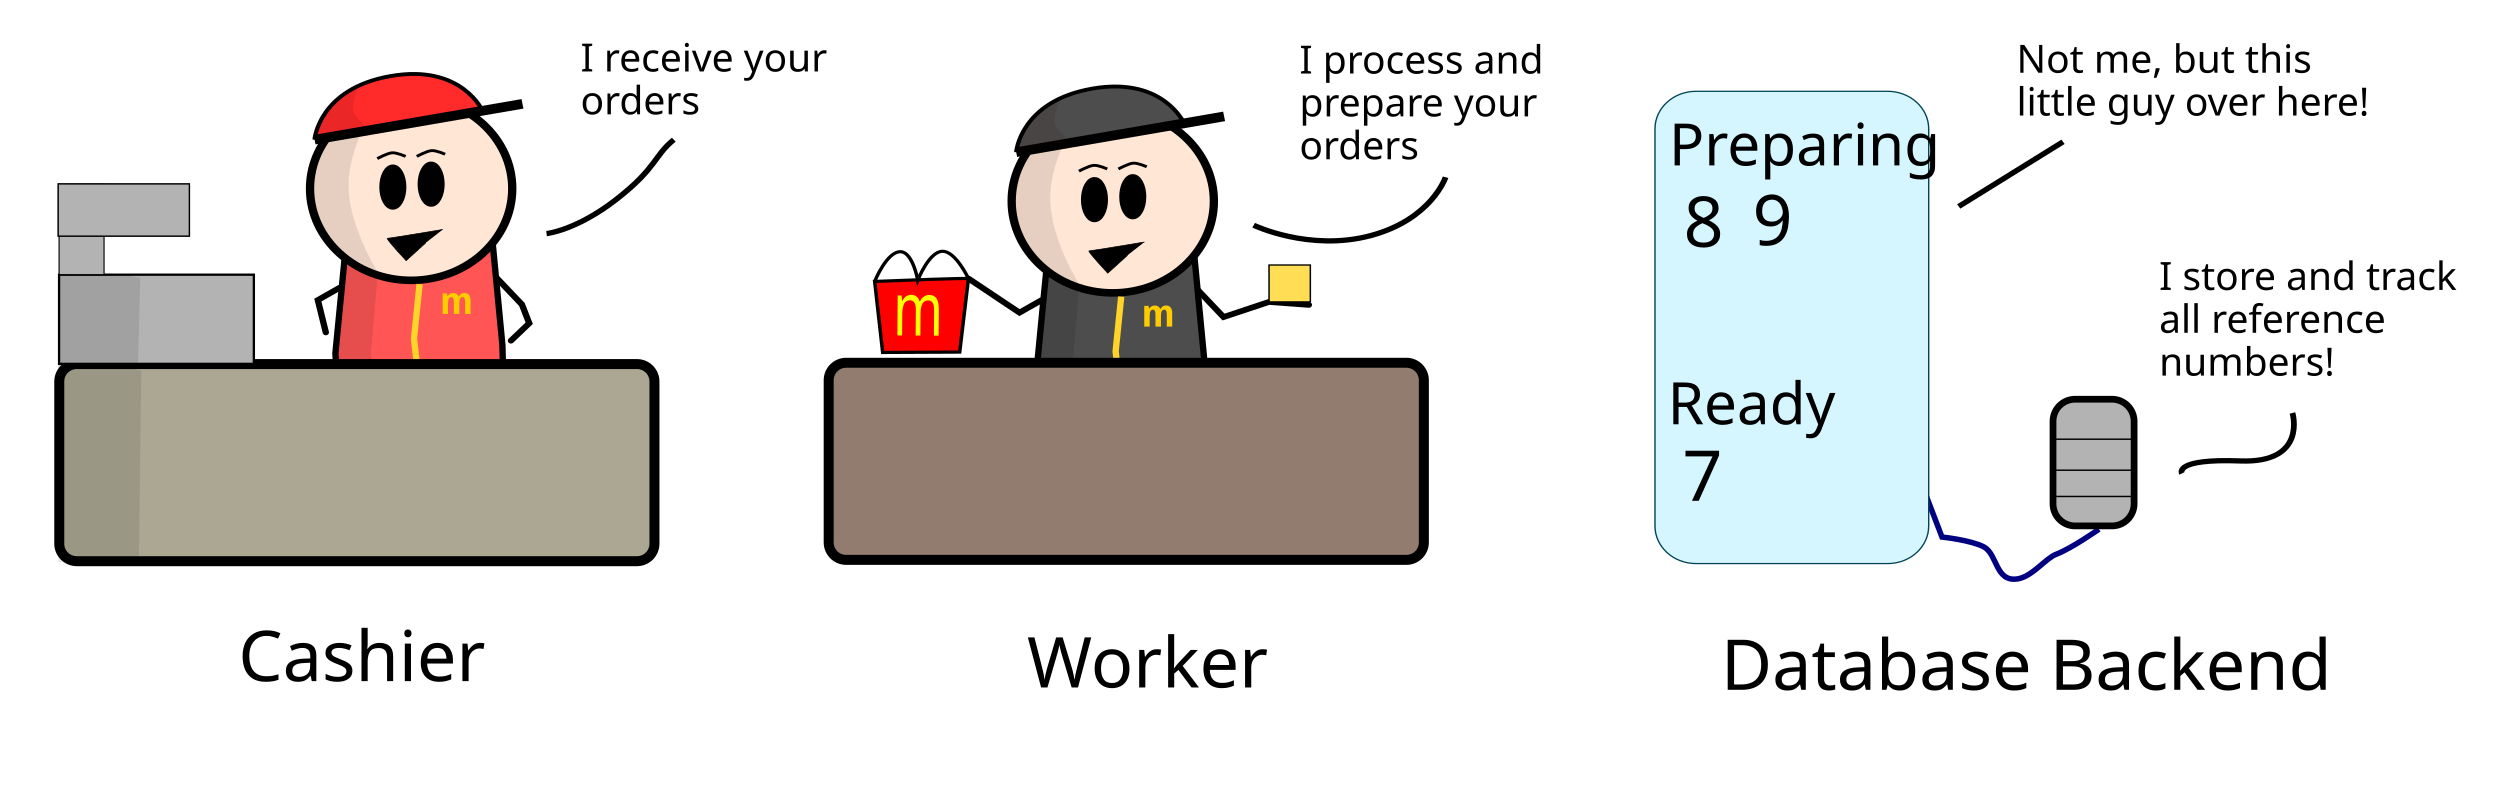
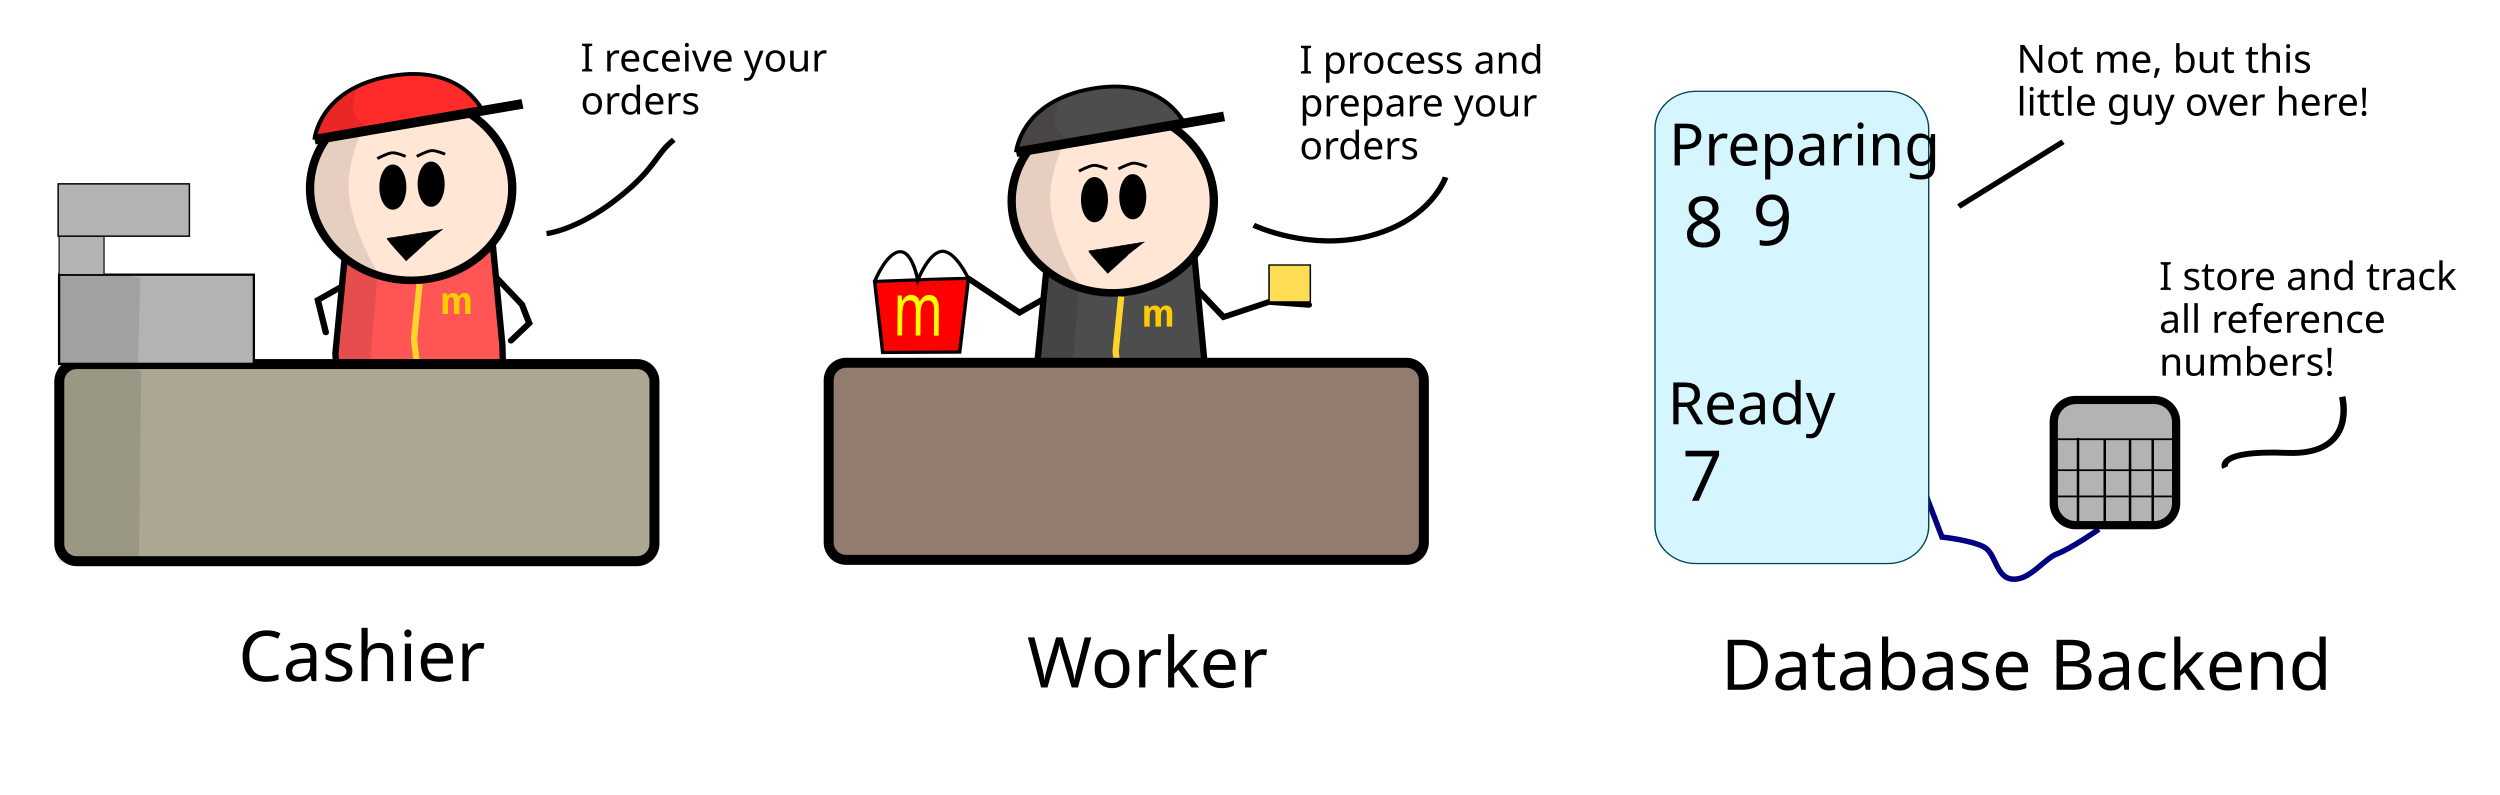
<svg xmlns="http://www.w3.org/2000/svg" width="453mm" height="144mm" viewBox="0 0 453 144" version="1.1" id="svg327">
  <defs id="defs321" />
  <g id="layer1" transform="translate(0,-153)">
    <g id="layer1-5" transform="matrix(-1.226096,0,0,1.121557,265.411,48.16127)">
      <path id="path831" d="m 160.092,159.98 1.501,19.694" style="fill:none;stroke:#000000;stroke-width:0.936;stroke-linecap:round;stroke-linejoin:miter;stroke-miterlimit:4;stroke-dasharray:none;stroke-opacity:1" />
      <path id="path833" d="m 146.586,159.499 -3.501,20.007" style="fill:none;stroke:#000000;stroke-width:0.936;stroke-linecap:round;stroke-linejoin:miter;stroke-miterlimit:4;stroke-dasharray:none;stroke-opacity:1" />
      <path id="path825" d="m 165.258,132.078 1.646,18.507 -0.821,12.5 -24.169,-1.297 0.307,-12.575 1.815,-20.791 z" style="fill:#ff5555;stroke:#000000;stroke-width:0.936;stroke-linecap:butt;stroke-linejoin:miter;stroke-miterlimit:4;stroke-dasharray:none;stroke-opacity:1" />
      <path id="path827" d="m 143.056,138.395 -3.718,4.274 -1.082,3.029 2.698,2.815" style="fill:none;stroke:#000000;stroke-width:0.936;stroke-linecap:round;stroke-linejoin:miter;stroke-miterlimit:4;stroke-dasharray:none;stroke-opacity:1" />
      <path id="path829" d="m 166.295,139.975 3.2,1.982 -1.176,5.216" style="fill:none;stroke:#000000;stroke-width:0.936;stroke-linecap:round;stroke-linejoin:miter;stroke-miterlimit:4;stroke-dasharray:none;stroke-opacity:1" />
      <ellipse ry="14.825" rx="14.943" cy="123.943" cx="-155.708" id="path10" style="opacity:1;fill:#ffe6d5;fill-opacity:1;stroke:#000000;stroke-width:1.231;stroke-linecap:square;stroke-linejoin:round;stroke-miterlimit:4;stroke-dasharray:none;stroke-dashoffset:0;stroke-opacity:1" transform="scale(-1,1)" />
      <ellipse ry="3.304" rx="1.653" cy="123.702" cx="-158.412" id="path866" style="opacity:1;fill:#000000;fill-opacity:1;stroke:#000000;stroke-width:0.694;stroke-linecap:round;stroke-linejoin:round;stroke-miterlimit:4;stroke-dasharray:none;stroke-dashoffset:0;stroke-opacity:1" transform="scale(-1,1)" />
      <path id="path893" d="m 156.526,118.75 c 0,0 1.3,-0.647 2.009,-0.587 0.686,0.058 2.176,0.94 2.176,0.94 v 0" style="fill:none;stroke:#000000;stroke-width:0.468;stroke-linecap:butt;stroke-linejoin:miter;stroke-miterlimit:4;stroke-dasharray:none;stroke-opacity:1" />
      <path id="path907" d="m 153.531,132.69 2.918,2.897 c 0,0 3.072,-3.604 2.762,-3.604 -0.31,0 -8.19,-1.437 -8.19,-1.437" style="fill:#000000;stroke:#000000;stroke-width:0.111px;stroke-linecap:butt;stroke-linejoin:miter;stroke-opacity:1" />
      <ellipse ry="3.304" rx="1.653" cy="123.23" cx="-152.753" id="path866-6" style="opacity:1;fill:#000000;fill-opacity:1;stroke:#000000;stroke-width:0.694;stroke-linecap:round;stroke-linejoin:round;stroke-miterlimit:4;stroke-dasharray:none;stroke-dashoffset:0;stroke-opacity:1" transform="scale(-1,1)" />
      <path id="path893-7" d="m 150.69,118.396 c 0,0 1.3,-0.647 2.009,-0.587 0.686,0.058 2.176,0.94 2.176,0.94 v 0" style="fill:none;stroke:#000000;stroke-width:0.468;stroke-linecap:butt;stroke-linejoin:miter;stroke-miterlimit:4;stroke-dasharray:none;stroke-opacity:1" />
      <path id="path941" d="m 161.013,110.267 c 0.117,0.41 4.128,7.187 3.982,13.552 -0.148,6.458 -4.336,13.682 -4.336,13.682 0,0 4.497,-2.372 6.119,-4.254 1.973,-2.289 4.021,-8.126 4.021,-8.126 0,0 -1.249,-6.249 -2.926,-8.897 -1.718,-2.714 -6.86,-5.958 -6.86,-5.958 z" style="opacity:0.1;fill:#000000;stroke:#000000;stroke-width:0.083px;stroke-linecap:butt;stroke-linejoin:miter;stroke-opacity:1" />
      <path id="path943" d="m 165.847,136.204 -5.188,1.297 1.058,13.087 -1.765,11.908 6.131,0.589 0.821,-12.5 z" style="opacity:0.1;fill:#000000;stroke:#000000;stroke-width:0.083px;stroke-linecap:butt;stroke-linejoin:miter;stroke-opacity:1" />
      <path id="path2713" d="m 154.462,139.373 0.825,8.842 -1.415,13.44" style="fill:none;stroke:#ffd42a;stroke-width:0.936;stroke-linecap:butt;stroke-linejoin:miter;stroke-miterlimit:4;stroke-dasharray:none;stroke-opacity:1" />
      <text id="text3281" y="144.211" x="-151.397" style="font-style:normal;font-weight:normal;font-size:3.301px;line-height:1.25;font-family:sans-serif;letter-spacing:0px;word-spacing:0px;fill:#000000;fill-opacity:1;stroke:none;stroke-width:0.083" xml:space="preserve" transform="scale(-1,1)">
        <tspan style="font-style:normal;font-variant:normal;font-weight:normal;font-stretch:normal;font-size:6.162px;font-family:'Open Sans Condensed';-inkscape-font-specification:'Open Sans Condensed, ';fill:#ffcc00;stroke-width:0.083" id="tspan3279" y="144.211" x="-151.397">m</tspan>
      </text>
      <path id="path3283" d="m 169.982,116.039 c 0,0 -0.574,-8.221 -11.213,-10.271 -10.64,-2.05 -13.679,5.74 -13.679,5.74" style="fill:#ff2a2a;fill-opacity:1;stroke:#000000;stroke-width:0.624;stroke-linecap:butt;stroke-linejoin:miter;stroke-miterlimit:4;stroke-dasharray:none;stroke-opacity:1" />
      <path id="path3285" d="m 139.253,110.253 c 30.728,5.786 30.728,5.786 30.728,5.786" style="fill:none;stroke:#000000;stroke-width:1.56;stroke-linecap:butt;stroke-linejoin:miter;stroke-miterlimit:4;stroke-dasharray:none;stroke-opacity:1" />
      <path id="path3347" d="m 163.54,107.305 4.245,3.332 2.197,5.402 -7.738,-1.896 c 0,0 1.772,-1.592 2.035,-2.683 0.33,-1.367 -0.739,-4.155 -0.739,-4.155 z" style="opacity:0.1;fill:#2b0000;stroke:#000000;stroke-width:0.083px;stroke-linecap:butt;stroke-linejoin:miter;stroke-opacity:1" />
    </g>
    <rect style="fill:#aca793;fill-rule:evenodd;stroke:#000000;stroke-width:1.81;stroke-linecap:butt;stroke-miterlimit:4;stroke-dasharray:none" id="rect4382" width="107.847" height="35.718" x="10.739" y="218.968" ry="3.163" />
    <rect style="fill:#b3b3b3;fill-rule:evenodd;stroke:#000000;stroke-width:0.421" id="rect6282" width="35.295" height="16.159" x="10.704" y="202.774" ry="0" />
    <rect style="fill:#b3b3b3;fill-rule:evenodd;stroke:#000000;stroke-width:0.204" id="rect6282-7" width="8.149" height="16.377" x="10.704" y="186.397" ry="0" />
    <rect style="fill:#b3b3b3;fill-rule:evenodd;stroke:#000000;stroke-width:0.265" id="rect6282-7-4" width="23.784" height="9.476" x="10.535" y="186.317" ry="0" />
    <path style="opacity:0.1;fill:#000000;stroke:#000000;stroke-width:0.422;stroke-linecap:butt;stroke-linejoin:miter;stroke-miterlimit:4;stroke-dasharray:none;stroke-opacity:1" d="m 25.387,220.208 -0.425,34.019 -14.146,0.381 v -35.564 l 12.445,0.313" id="path6329" />
    <path style="opacity:0.1;fill:#000000;stroke:#000000;stroke-width:0.291;stroke-linecap:butt;stroke-linejoin:miter;stroke-miterlimit:4;stroke-dasharray:none;stroke-opacity:1" d="m 25.275,203.329 -0.425,16.25 -14.146,0.182 v -16.987 l 12.445,0.149" id="path6329-6" />
    <path style="fill:none;stroke:#000080;stroke-width:1;stroke-linecap:butt;stroke-linejoin:miter;stroke-miterlimit:4;stroke-dasharray:none;stroke-opacity:1" d="m 380.325,248.891 c 0,0 -4.948,3.487 -7.751,4.544 -1.861,0.701 -4.275,3.97 -6.871,4.439 -4.157,0.751 -3.727,-4.444 -6.225,-5.776 -2.294,-1.223 -7.591,-1.788 -7.591,-1.788 l -3.099,-8.101" id="path1871" />
    <g id="layer1-5-6" transform="matrix(-1.226096,0,0,1.121557,392.5472,50.43542)">
      <path id="path831-7" d="m 160.092,159.98 1.501,19.694" style="fill:none;stroke:#000000;stroke-width:0.936;stroke-linecap:round;stroke-linejoin:miter;stroke-miterlimit:4;stroke-dasharray:none;stroke-opacity:1" />
      <path id="path833-5" d="m 146.586,159.499 -3.501,20.007" style="fill:none;stroke:#000000;stroke-width:0.936;stroke-linecap:round;stroke-linejoin:miter;stroke-miterlimit:4;stroke-dasharray:none;stroke-opacity:1" />
      <path id="path825-3" d="m 165.258,132.078 1.646,18.507 -0.821,12.5 -24.169,-1.297 0.307,-12.575 1.815,-20.791 z" style="fill:#4d4d4d;stroke:#000000;stroke-width:0.936;stroke-linecap:butt;stroke-linejoin:miter;stroke-miterlimit:4;stroke-dasharray:none;stroke-opacity:1" />
      <path id="path827-5" d="m 143.056,138.395 -3.718,4.274 v 0 l -6.723,-2.441 -5.886,0.477" style="fill:none;stroke:#000000;stroke-width:0.936;stroke-linecap:round;stroke-linejoin:miter;stroke-miterlimit:4;stroke-dasharray:none;stroke-opacity:1" />
      <path id="path829-6" d="m 166.295,139.975 3.2,1.982 7.544,-5.508" style="fill:none;stroke:#000000;stroke-width:0.936;stroke-linecap:round;stroke-linejoin:miter;stroke-miterlimit:4;stroke-dasharray:none;stroke-opacity:1" />
      <ellipse ry="14.825" rx="14.943" cy="123.943" cx="-155.708" id="path10-2" style="opacity:1;fill:#ffe6d5;fill-opacity:1;stroke:#000000;stroke-width:1.231;stroke-linecap:square;stroke-linejoin:round;stroke-miterlimit:4;stroke-dasharray:none;stroke-dashoffset:0;stroke-opacity:1" transform="scale(-1,1)" />
      <ellipse ry="3.304" rx="1.653" cy="123.702" cx="-158.412" id="path866-9" style="opacity:1;fill:#000000;fill-opacity:1;stroke:#000000;stroke-width:0.694;stroke-linecap:round;stroke-linejoin:round;stroke-miterlimit:4;stroke-dasharray:none;stroke-dashoffset:0;stroke-opacity:1" transform="scale(-1,1)" />
      <path id="path893-1" d="m 156.526,118.75 c 0,0 1.3,-0.647 2.009,-0.587 0.686,0.058 2.176,0.94 2.176,0.94 v 0" style="fill:none;stroke:#000000;stroke-width:0.468;stroke-linecap:butt;stroke-linejoin:miter;stroke-miterlimit:4;stroke-dasharray:none;stroke-opacity:1" />
      <path id="path907-2" d="m 153.531,132.69 2.918,2.897 c 0,0 3.072,-3.604 2.762,-3.604 -0.31,0 -8.19,-1.437 -8.19,-1.437" style="fill:#000000;stroke:#000000;stroke-width:0.111px;stroke-linecap:butt;stroke-linejoin:miter;stroke-opacity:1" />
      <ellipse ry="3.304" rx="1.653" cy="123.23" cx="-152.753" id="path866-6-7" style="opacity:1;fill:#000000;fill-opacity:1;stroke:#000000;stroke-width:0.694;stroke-linecap:round;stroke-linejoin:round;stroke-miterlimit:4;stroke-dasharray:none;stroke-dashoffset:0;stroke-opacity:1" transform="scale(-1,1)" />
      <path id="path893-7-0" d="m 150.69,118.396 c 0,0 1.3,-0.647 2.009,-0.587 0.686,0.058 2.176,0.94 2.176,0.94 v 0" style="fill:none;stroke:#000000;stroke-width:0.468;stroke-linecap:butt;stroke-linejoin:miter;stroke-miterlimit:4;stroke-dasharray:none;stroke-opacity:1" />
      <path id="path941-9" d="m 161.013,110.267 c 0.117,0.41 4.128,7.187 3.982,13.552 -0.148,6.458 -4.336,13.682 -4.336,13.682 0,0 4.497,-2.372 6.119,-4.254 1.973,-2.289 4.021,-8.126 4.021,-8.126 0,0 -1.249,-6.249 -2.926,-8.897 -1.718,-2.714 -6.86,-5.958 -6.86,-5.958 z" style="opacity:0.1;fill:#000000;stroke:#000000;stroke-width:0.083px;stroke-linecap:butt;stroke-linejoin:miter;stroke-opacity:1" />
      <path id="path943-3" d="m 165.847,136.204 -5.188,1.297 1.058,13.087 -1.765,11.908 6.131,0.589 0.821,-12.5 z" style="opacity:0.1;fill:#000000;stroke:#000000;stroke-width:0.083px;stroke-linecap:butt;stroke-linejoin:miter;stroke-opacity:1" />
      <path id="path2713-6" d="m 154.462,139.373 0.825,8.842 -1.415,13.44" style="fill:none;stroke:#ffd42a;stroke-width:0.936;stroke-linecap:butt;stroke-linejoin:miter;stroke-miterlimit:4;stroke-dasharray:none;stroke-opacity:1" />
      <text id="text3281-0" y="144.211" x="-151.397" style="font-style:normal;font-weight:normal;font-size:3.301px;line-height:1.25;font-family:sans-serif;letter-spacing:0px;word-spacing:0px;fill:#000000;fill-opacity:1;stroke:none;stroke-width:0.083" xml:space="preserve" transform="scale(-1,1)">
        <tspan style="font-style:normal;font-variant:normal;font-weight:normal;font-stretch:normal;font-size:6.162px;font-family:'Open Sans Condensed';-inkscape-font-specification:'Open Sans Condensed, ';fill:#ffcc00;stroke-width:0.083" id="tspan3279-6" y="144.211" x="-151.397">m</tspan>
      </text>
      <path id="path3283-2" d="m 169.982,116.039 c 0,0 -0.574,-8.221 -11.213,-10.271 -10.64,-2.05 -13.679,5.74 -13.679,5.74" style="fill:#4d4d4d;fill-opacity:1;stroke:#000000;stroke-width:0.624;stroke-linecap:butt;stroke-linejoin:miter;stroke-miterlimit:4;stroke-dasharray:none;stroke-opacity:1" />
      <path id="path3285-6" d="m 139.253,110.253 c 30.728,5.786 30.728,5.786 30.728,5.786" style="fill:none;stroke:#000000;stroke-width:1.56;stroke-linecap:butt;stroke-linejoin:miter;stroke-miterlimit:4;stroke-dasharray:none;stroke-opacity:1" />
      <path id="path3347-1" d="m 163.54,107.305 4.245,3.332 2.197,5.402 -7.738,-1.896 c 0,0 1.772,-1.592 2.035,-2.683 0.33,-1.367 -0.739,-4.155 -0.739,-4.155 z" style="opacity:0.1;fill:#2b0000;stroke:#000000;stroke-width:0.083px;stroke-linecap:butt;stroke-linejoin:miter;stroke-opacity:1" />
      <path style="fill:#ff0000;stroke:#000000;stroke-width:0.516;stroke-linecap:butt;stroke-linejoin:miter;stroke-miterlimit:4;stroke-dasharray:none;stroke-opacity:1" d="m 190.896,136.918 c -13.85,-0.605 -13.858,-0.468 -13.858,-0.468 l 1.293,11.881 11.381,0.061 z" id="path5631-3" />
      <path style="fill:none;stroke:#000000;stroke-width:0.516;stroke-linecap:butt;stroke-linejoin:miter;stroke-miterlimit:4;stroke-dasharray:none;stroke-opacity:1" d="m 190.896,136.918 c 0,0 -1.838,-4.989 -3.903,-4.795 -1.745,0.163 -2.472,4.591 -2.472,4.591 0,0 -1.643,-4.608 -3.625,-4.666 -1.962,-0.057 -3.857,4.402 -3.857,4.402" id="path5633-3" />
      <text xml:space="preserve" style="font-style:normal;font-weight:normal;font-size:9.766px;line-height:1.25;font-family:sans-serif;letter-spacing:0px;word-spacing:0px;fill:#000000;fill-opacity:1;stroke:none;stroke-width:0.244" x="-230.85" y="119.119" id="text5655" transform="matrix(-0.8109892,0.00535714,0.00832239,1.233007,0,0)">
        <tspan id="tspan5653" x="-230.85" y="119.119" style="fill:#ffff00;stroke-width:0.244">m</tspan>
      </text>
      <rect style="fill:#ffdd55;fill-rule:evenodd;stroke:#000000;stroke-width:0.218" id="rect964" width="6.106" height="5.965" x="-132.615" y="134.263" transform="scale(-1,1)" />
      <text xml:space="preserve" style="font-style:normal;font-variant:normal;font-weight:normal;font-stretch:normal;font-size:9.025px;line-height:1.25;font-family:Anatolian;-inkscape-font-specification:'Anatolian, Normal';font-variant-ligatures:normal;font-variant-caps:normal;font-variant-numeric:normal;font-feature-settings:normal;text-align:start;letter-spacing:0px;word-spacing:0px;writing-mode:lr-tb;text-anchor:start;fill:#000000;fill-opacity:1;stroke:none;stroke-width:0.226" x="-297.918" y="192.705" id="text4851" transform="scale(-0.9564197,1.045566)">
        <tspan id="tspan4849" x="-297.918" y="192.705" style="font-style:normal;font-variant:normal;font-weight:normal;font-stretch:normal;font-size:10.83px;font-family:Anatolian;-inkscape-font-specification:'Anatolian, Normal';font-variant-ligatures:normal;font-variant-caps:normal;font-variant-numeric:normal;font-feature-settings:normal;text-align:start;writing-mode:lr-tb;text-anchor:start;stroke-width:0.226">Cashier</tspan>
      </text>
      <text xml:space="preserve" style="font-style:normal;font-variant:normal;font-weight:normal;font-stretch:normal;font-size:9.025px;line-height:1.25;font-family:Anatolian;-inkscape-font-specification:'Anatolian, Normal';font-variant-ligatures:normal;font-variant-caps:normal;font-variant-numeric:normal;font-feature-settings:normal;text-align:start;letter-spacing:0px;word-spacing:0px;writing-mode:lr-tb;text-anchor:start;fill:#000000;fill-opacity:1;stroke:none;stroke-width:0.226" x="-176.051" y="193.687" id="text4851-8" transform="scale(-0.9564197,1.045566)">
        <tspan id="tspan4849-7" x="-176.051" y="193.687" style="font-style:normal;font-variant:normal;font-weight:normal;font-stretch:normal;font-size:10.83px;font-family:Anatolian;-inkscape-font-specification:'Anatolian, Normal';font-variant-ligatures:normal;font-variant-caps:normal;font-variant-numeric:normal;font-feature-settings:normal;text-align:start;writing-mode:lr-tb;text-anchor:start;stroke-width:0.226">Worker</tspan>
      </text>
      <rect style="fill:#d5f6ff;fill-rule:evenodd;stroke:#004455;stroke-width:0.209" id="rect7062" width="40.452" height="76.301" x="-75.577" y="106.2" ry="6.066" transform="scale(-1,1)" />
      <text xml:space="preserve" style="font-style:normal;font-variant:normal;font-weight:normal;font-stretch:normal;font-size:9.025px;line-height:1.25;font-family:Anatolian;-inkscape-font-specification:'Anatolian, Normal';font-variant-ligatures:normal;font-variant-caps:normal;font-variant-numeric:normal;font-feature-settings:normal;text-align:start;letter-spacing:0px;word-spacing:0px;writing-mode:lr-tb;text-anchor:start;fill:#000000;fill-opacity:1;stroke:none;stroke-width:0.226" x="-76.861" y="113.024" id="text4851-9" transform="scale(-0.9564197,1.045566)">
        <tspan id="tspan4849-1" x="-76.861" y="113.024" style="font-style:normal;font-variant:normal;font-weight:normal;font-stretch:normal;font-size:9.025px;font-family:Anatolian;-inkscape-font-specification:'Anatolian, Normal';font-variant-ligatures:normal;font-variant-caps:normal;font-variant-numeric:normal;font-feature-settings:normal;text-align:start;writing-mode:lr-tb;text-anchor:start;stroke-width:0.226">Preparing</tspan>
      </text>
      <text xml:space="preserve" style="font-style:normal;font-variant:normal;font-weight:normal;font-stretch:normal;font-size:9.025px;line-height:1.25;font-family:Anatolian;-inkscape-font-specification:'Anatolian, Normal';font-variant-ligatures:normal;font-variant-caps:normal;font-variant-numeric:normal;font-feature-settings:normal;text-align:start;letter-spacing:0px;word-spacing:0px;writing-mode:lr-tb;text-anchor:start;fill:#000000;fill-opacity:1;stroke:none;stroke-width:0.226" x="-77.067" y="153.02" id="text4851-9-1" transform="scale(-0.9564197,1.045566)">
        <tspan id="tspan4849-1-2" x="-77.067" y="153.02" style="font-style:normal;font-variant:normal;font-weight:normal;font-stretch:normal;font-size:9.025px;font-family:Anatolian;-inkscape-font-specification:'Anatolian, Normal';font-variant-ligatures:normal;font-variant-caps:normal;font-variant-numeric:normal;font-feature-settings:normal;text-align:start;writing-mode:lr-tb;text-anchor:start;stroke-width:0.226">Ready</tspan>
      </text>
      <text xml:space="preserve" style="font-style:normal;font-weight:normal;font-size:4.813px;line-height:1.1;font-family:sans-serif;letter-spacing:0px;word-spacing:0px;fill:#000000;fill-opacity:1;stroke:none;stroke-width:0.226" x="-74.606" y="125.605" id="text4739-1-6-9-6-3-4" transform="scale(-0.9564197,1.045566)">
        <tspan x="-74.606" y="125.605" style="font-style:normal;font-variant:normal;font-weight:normal;font-stretch:normal;font-size:10.83px;font-family:'Fira Sans';-inkscape-font-specification:'Fira Sans';stroke-width:0.226" id="tspan6977-4-8-3">8</tspan>
      </text>
      <text xml:space="preserve" style="font-style:normal;font-weight:normal;font-size:4.813px;line-height:1.1;font-family:sans-serif;letter-spacing:0px;word-spacing:0px;fill:#000000;fill-opacity:1;stroke:none;stroke-width:0.226" x="-63.947" y="125.347" id="text4739-1-6-9-6-3-4-2" transform="scale(-0.9564197,1.045566)">
        <tspan x="-63.947" y="125.347" style="font-style:normal;font-variant:normal;font-weight:normal;font-stretch:normal;font-size:10.83px;font-family:'Fira Sans';-inkscape-font-specification:'Fira Sans';stroke-width:0.226" id="tspan6977-4-8-3-7">9</tspan>
      </text>
      <text xml:space="preserve" style="font-style:normal;font-weight:normal;font-size:4.813px;line-height:1.1;font-family:sans-serif;letter-spacing:0px;word-spacing:0px;fill:#000000;fill-opacity:1;stroke:none;stroke-width:0.226" x="-74.773" y="164.842" id="text4739-1-6-9-6-3-4-2-3" transform="scale(-0.9564197,1.045566)">
        <tspan x="-74.773" y="164.842" style="font-style:normal;font-variant:normal;font-weight:normal;font-stretch:normal;font-size:10.83px;font-family:'Fira Sans';-inkscape-font-specification:'Fira Sans';stroke-width:0.226" id="tspan6977-4-8-3-7-2">7</tspan>
      </text>
      <text xml:space="preserve" style="font-style:normal;font-variant:normal;font-weight:normal;font-stretch:normal;font-size:9.025px;line-height:1.25;font-family:Anatolian;-inkscape-font-specification:'Anatolian, Normal';font-variant-ligatures:normal;font-variant-caps:normal;font-variant-numeric:normal;font-feature-settings:normal;text-align:start;letter-spacing:0px;word-spacing:0px;writing-mode:lr-tb;text-anchor:start;fill:#000000;fill-opacity:1;stroke:none;stroke-width:0.226" x="-68.83" y="194.055" id="text4851-8-0" transform="scale(-0.9564197,1.045566)">
        <tspan x="-68.83" y="194.055" style="font-style:normal;font-variant:normal;font-weight:normal;font-stretch:normal;font-size:10.83px;font-family:Anatolian;-inkscape-font-specification:'Anatolian, Normal';font-variant-ligatures:normal;font-variant-caps:normal;font-variant-numeric:normal;font-feature-settings:normal;text-align:start;writing-mode:lr-tb;text-anchor:start;stroke-width:0.226" id="tspan1906">Database Backend</tspan>
      </text>
      <text xml:space="preserve" style="font-style:normal;font-weight:normal;font-size:4.813px;line-height:1.1;font-family:sans-serif;letter-spacing:0px;word-spacing:0px;fill:#000000;fill-opacity:1;stroke:none;stroke-width:0.226" x="-245.041" y="98.509" id="text4739" transform="scale(-0.9564197,1.045566)">
        <tspan x="-245.041" y="98.509" id="tspan4737" style="font-style:normal;font-variant:normal;font-weight:normal;font-stretch:normal;font-size:6.017px;font-family:'Fira Sans';-inkscape-font-specification:'Fira Sans';stroke-width:0.226">I receive your </tspan>
        <tspan x="-245.041" y="105.127" style="font-style:normal;font-variant:normal;font-weight:normal;font-stretch:normal;font-size:6.017px;font-family:'Fira Sans';-inkscape-font-specification:'Fira Sans';stroke-width:0.226" id="tspan1954">orders</tspan>
      </text>
      <text xml:space="preserve" style="font-style:normal;font-weight:normal;font-size:4.813px;line-height:1.1;font-family:sans-serif;letter-spacing:0px;word-spacing:0px;fill:#000000;fill-opacity:1;stroke:none;stroke-width:0.226" x="-133.958" y="98.831" id="text4739-3" transform="scale(-0.9564197,1.045566)">
        <tspan x="-133.958" y="98.831" id="tspan4737-7" style="font-style:normal;font-variant:normal;font-weight:normal;font-stretch:normal;font-size:6.017px;font-family:'Fira Sans';-inkscape-font-specification:'Fira Sans';stroke-width:0.226">I process and </tspan>
        <tspan x="-133.958" y="105.449" style="font-style:normal;font-variant:normal;font-weight:normal;font-stretch:normal;font-size:6.017px;font-family:'Fira Sans';-inkscape-font-specification:'Fira Sans';stroke-width:0.226" id="tspan1946">prepare your </tspan>
        <tspan x="-133.958" y="112.068" style="font-style:normal;font-variant:normal;font-weight:normal;font-stretch:normal;font-size:6.017px;font-family:'Fira Sans';-inkscape-font-specification:'Fira Sans';stroke-width:0.226" id="tspan1952">orders</tspan>
      </text>
      <text xml:space="preserve" style="font-style:normal;font-weight:normal;font-size:4.813px;line-height:1.1;font-family:sans-serif;letter-spacing:0px;word-spacing:0px;fill:#000000;fill-opacity:1;stroke:none;stroke-width:0.226" x="-23.152" y="98.705" id="text4739-5" transform="scale(-0.9564197,1.045566)">
        <tspan x="-23.152" y="98.705" style="font-style:normal;font-variant:normal;font-weight:normal;font-stretch:normal;font-size:6.017px;font-family:'Fira Sans';-inkscape-font-specification:'Fira Sans';stroke-width:0.226" id="tspan1954-2">Not me, but this</tspan>
        <tspan x="-23.152" y="105.323" style="font-style:normal;font-variant:normal;font-weight:normal;font-stretch:normal;font-size:6.017px;font-family:'Fira Sans';-inkscape-font-specification:'Fira Sans';stroke-width:0.226" id="tspan1979">little guy over here!</tspan>
      </text>
      <text xml:space="preserve" style="font-style:normal;font-weight:normal;font-size:4.813px;line-height:1.1;font-family:sans-serif;letter-spacing:0px;word-spacing:0px;fill:#000000;fill-opacity:1;stroke:none;stroke-width:0.226" x="-1.12" y="132.266" id="text4739-5-7" transform="scale(-0.9564197,1.045566)">
        <tspan x="-1.12" y="132.266" style="font-style:normal;font-variant:normal;font-weight:normal;font-stretch:normal;font-size:6.017px;font-family:'Fira Sans';-inkscape-font-specification:'Fira Sans';stroke-width:0.226" id="tspan1979-6">I store and track</tspan>
        <tspan x="-1.12" y="138.885" style="font-style:normal;font-variant:normal;font-weight:normal;font-stretch:normal;font-size:6.017px;font-family:'Fira Sans';-inkscape-font-specification:'Fira Sans';stroke-width:0.226" id="tspan2025">all reference</tspan>
        <tspan x="-1.12" y="145.503" style="font-style:normal;font-variant:normal;font-weight:normal;font-stretch:normal;font-size:6.017px;font-family:'Fira Sans';-inkscape-font-specification:'Fira Sans';stroke-width:0.226" id="tspan2027">numbers!</tspan>
      </text>
      <path style="fill:none;stroke:#000000;stroke-width:0.853;stroke-linecap:butt;stroke-linejoin:miter;stroke-miterlimit:4;stroke-dasharray:none;stroke-opacity:1" d="m 220.587,114.02 c 2.941,2.62 2.503,4.539 8.459,9.614 5.956,5.075 10.345,5.552 10.345,5.552" id="path2029" />
      <path style="fill:none;stroke:#000000;stroke-width:0.853;stroke-linecap:butt;stroke-linejoin:miter;stroke-miterlimit:4;stroke-dasharray:none;stroke-opacity:1" d="m 106.525,120.086 c 0,0 2.071,6.812 11.098,9.436 9.027,2.625 17.263,-1.685 17.263,-1.685" id="path2031" />
      <path style="fill:none;stroke:#000000;stroke-width:0.853;stroke-linecap:butt;stroke-linejoin:miter;stroke-miterlimit:4;stroke-dasharray:none;stroke-opacity:1" d="m 15.275,114.357 c 0,0 5.271,3.573 7.84,5.314 l 7.574,5.134" id="path2033" />
-       <path style="fill:none;stroke:#000000;stroke-width:0.853;stroke-linecap:butt;stroke-linejoin:miter;stroke-miterlimit:4;stroke-dasharray:none;stroke-opacity:1" d="m -18.635,158.168 c 0,0 -2.24,8.157 7.707,7.751 9.947,-0.406 8.632,2.022 8.632,2.022" id="path2035" />
+       <path style="fill:none;stroke:#000000;stroke-width:0.949;stroke-linecap:butt;stroke-linejoin:miter;stroke-miterlimit:4;stroke-dasharray:none;stroke-opacity:1" d="m -25.975,155.545 c 0,0 -2.371,9.547 8.157,9.072 10.529,-0.475 9.136,2.367 9.136,2.367" id="path2035" />
    </g>
    <rect style="fill:#917c6f;fill-rule:evenodd;stroke:#000000;stroke-width:1.81;stroke-linecap:butt;stroke-miterlimit:4;stroke-dasharray:none" id="rect4382-3" width="107.847" height="35.718" x="150.157" y="218.733" ry="3.163" />
-     <rect style="fill:#b3b3b3;fill-rule:evenodd;stroke:#000000;stroke-width:1.223;stroke-miterlimit:4;stroke-dasharray:none" id="rect6282-7-4-9" width="14.693" height="22.957" x="372.006" y="225.34" ry="4.009" />
-     <path style="fill:none;stroke:#000000;stroke-width:0.265px;stroke-linecap:butt;stroke-linejoin:miter;stroke-opacity:1" d="m 386.472,232.588 c -13.631,0 -14.165,0 -14.165,0" id="path1867" />
-     <path style="fill:none;stroke:#000000;stroke-width:0.265px;stroke-linecap:butt;stroke-linejoin:miter;stroke-opacity:1" d="m 386.739,238.201 c -14.433,0 -14.7,0 -14.7,0" id="path1869" />
-     <path style="fill:none;stroke:#000000;stroke-width:0.265px;stroke-linecap:butt;stroke-linejoin:miter;stroke-opacity:1" d="m 386.846,242.958 c -14.433,0 -14.7,0 -14.7,0" id="path1869-2" />
+     <rect style="fill:#b3b3b3;fill-rule:evenodd;stroke:#000000;stroke-width:1.494;stroke-miterlimit:4;stroke-dasharray:none" id="rect6282-7-4-9" width="22.173" height="22.686" x="372.141" y="225.476" ry="3.962" />
+     <path style="fill:none;stroke:#000000;stroke-width:0.325px;stroke-linecap:butt;stroke-linejoin:miter;stroke-opacity:1" d="m 393.688,232.588 c -20.575,0 -21.382,0 -21.382,0" id="path1867" />
+     <path style="fill:none;stroke:#000000;stroke-width:0.323px;stroke-linecap:butt;stroke-linejoin:miter;stroke-opacity:1" d="m 393.955,238.201 c -21.518,0 -21.916,0 -21.916,0" id="path1869" />
+     <path style="fill:none;stroke:#000000;stroke-width:0.325px;stroke-linecap:butt;stroke-linejoin:miter;stroke-opacity:1" d="m 394.329,242.958 c -21.78,0 -22.183,0 -22.183,0" id="path1869-2" />
+     <path style="fill:none;stroke:#000000;stroke-width:0.453;stroke-linecap:butt;stroke-linejoin:miter;stroke-miterlimit:4;stroke-dasharray:none;stroke-opacity:1" d="m 376.54,232.358 c 0,15.331 0,15.769 0,15.769" id="path3689" />
+     <path style="fill:none;stroke:#000000;stroke-width:0.453;stroke-linecap:butt;stroke-linejoin:miter;stroke-miterlimit:4;stroke-dasharray:none;stroke-opacity:1" d="m 381.383,232.593 c 0,15.331 0,15.769 0,15.769" id="path3689-0" />
+     <path style="fill:none;stroke:#000000;stroke-width:0.453;stroke-linecap:butt;stroke-linejoin:miter;stroke-miterlimit:4;stroke-dasharray:none;stroke-opacity:1" d="m 385.964,232.727 c 0,15.331 0,15.769 0,15.769" id="path3689-0-6" />
+     <path style="fill:none;stroke:#000000;stroke-width:0.453;stroke-linecap:butt;stroke-linejoin:miter;stroke-miterlimit:4;stroke-dasharray:none;stroke-opacity:1" d="m 390.075,232.69 c 0,15.331 0,15.769 0,15.769" id="path3689-0-2" />
  </g>
</svg>
